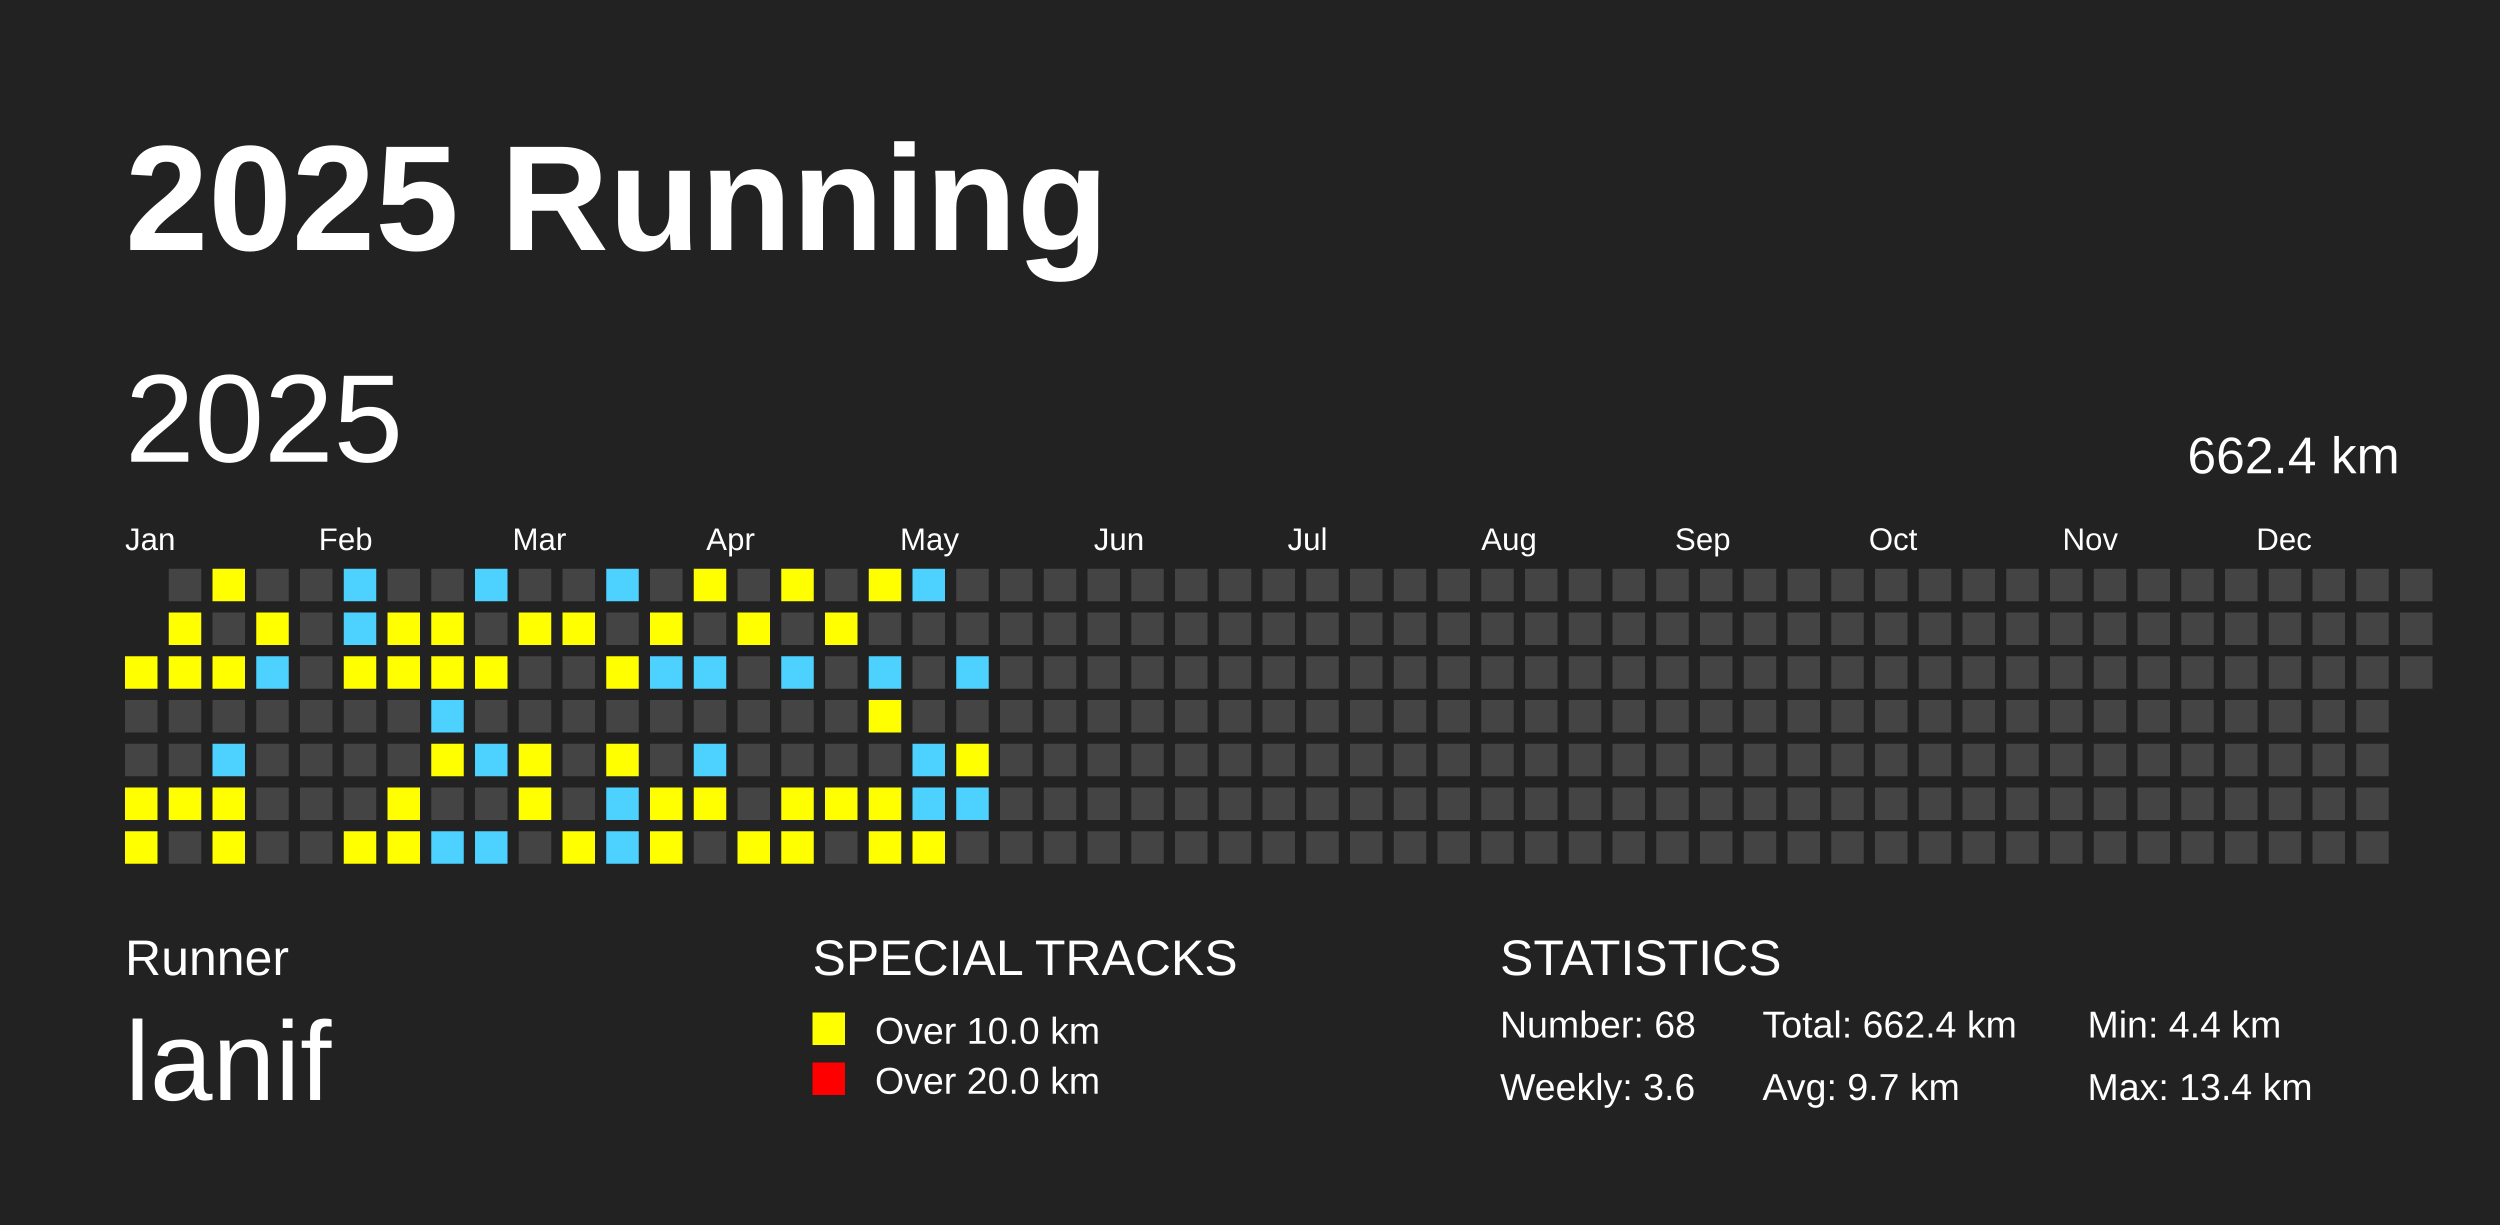
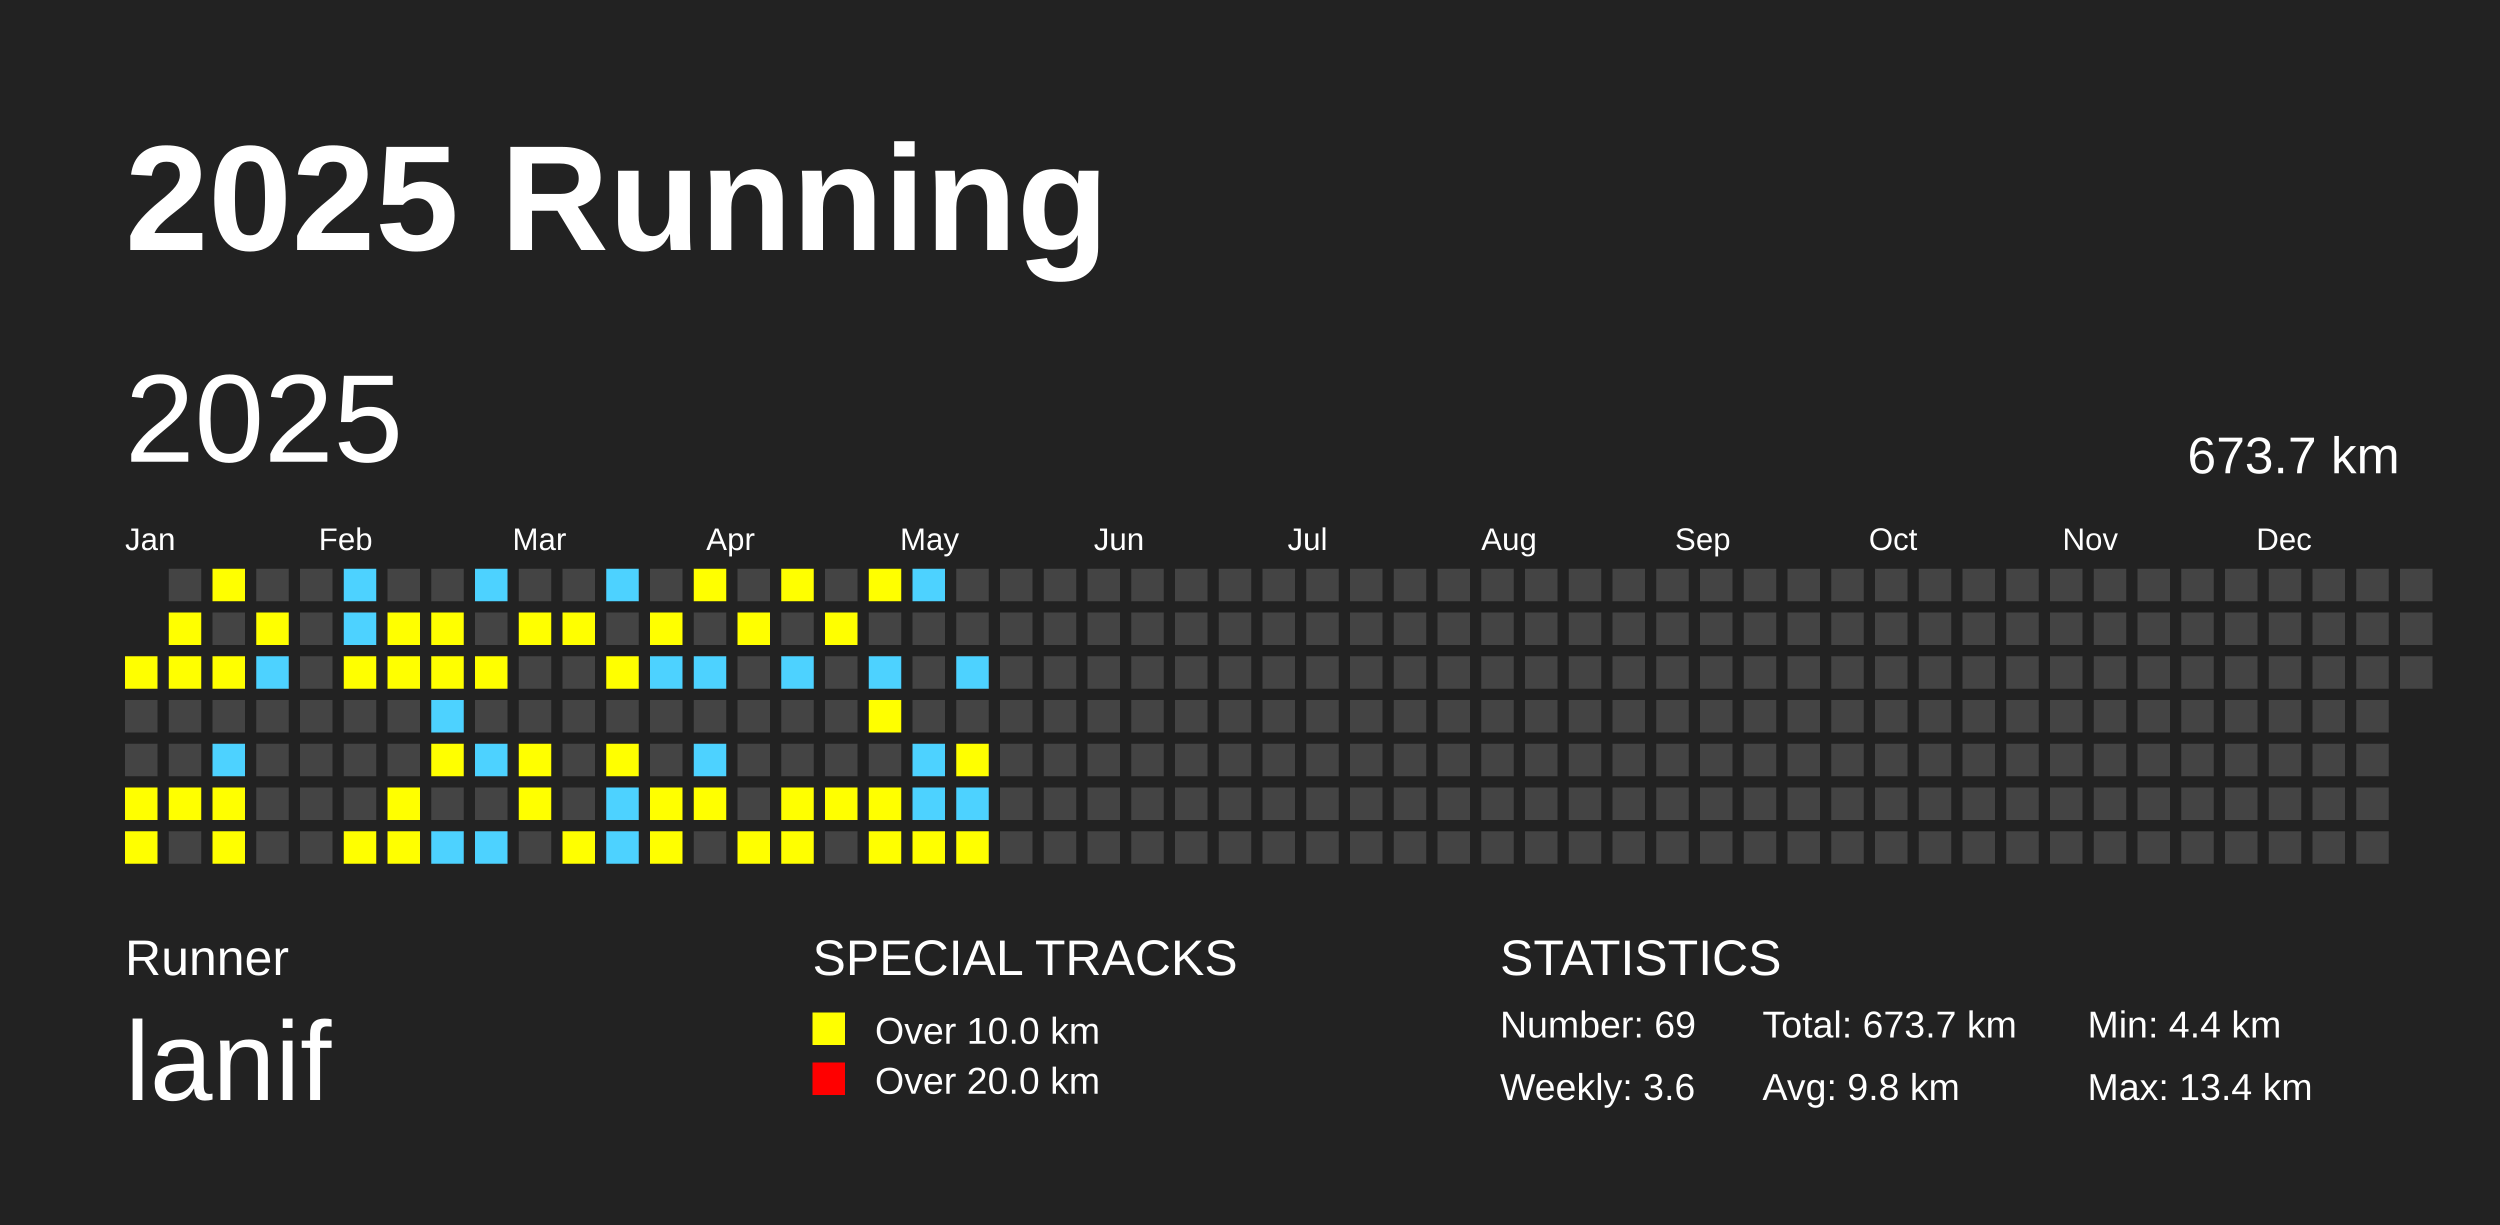
<svg xmlns="http://www.w3.org/2000/svg" baseProfile="full" height="98mm" version="1.1" viewBox="0,0,200,98" width="200mm">
  <defs />
  <rect fill="#222222" height="98" width="200" x="0" y="0" />
  <text fill="#FFFFFF" style="font-size:12px; font-family:Arial; font-weight:bold;" x="10" y="20">2025 Running</text>
  <text fill="#FFFFFF" style="font-size:4px; font-family:Arial" x="10" y="78">Runner</text>
  <text fill="#FFFFFF" style="font-size:9px; font-family:Arial" x="10" y="88">lanif</text>
  <text fill="#FFFFFF" style="font-size:4px; font-family:Arial" x="65" y="78">SPECIAL TRACKS</text>
  <rect fill="yellow" height="2.6" width="2.6" x="65" y="81" />
  <text fill="#FFFFFF" style="font-size:3px; font-family:Arial" x="70" y="83.5">Over 10.0 km</text>
  <rect fill="red" height="2.6" width="2.6" x="65" y="85" />
  <text fill="#FFFFFF" style="font-size:3px; font-family:Arial" x="70" y="87.5">Over 20.0 km</text>
  <text fill="#FFFFFF" style="font-size:4px; font-family:Arial" x="120" y="78">STATISTICS</text>
-   <text fill="#FFFFFF" style="font-size:3px; font-family:Arial" x="120" y="83">Number: 68</text>
+   <text fill="#FFFFFF" style="font-size:3px; font-family:Arial" x="120" y="83">Number: 69</text>
  <text fill="#FFFFFF" style="font-size:3px; font-family:Arial" x="120" y="88">Weekly: 3.6</text>
-   <text fill="#FFFFFF" style="font-size:3px; font-family:Arial" x="141" y="83">Total: 662.4 km</text>
-   <text fill="#FFFFFF" style="font-size:3px; font-family:Arial" x="141" y="88">Avg: 9.7 km</text>
+   <text fill="#FFFFFF" style="font-size:3px; font-family:Arial" x="141" y="83">Total: 673.7 km</text>
+   <text fill="#FFFFFF" style="font-size:3px; font-family:Arial" x="141" y="88">Avg: 9.8 km</text>
  <text fill="#FFFFFF" style="font-size:3px; font-family:Arial" x="167" y="83">Min: 4.4 km</text>
  <text fill="#FFFFFF" style="font-size:3px; font-family:Arial" x="167" y="88">Max: 13.4 km</text>
  <text dominant-baseline="hanging" fill="#FFFFFF" style="font-size:10.0px; font-family:Arial;" x="10" y="30">2025</text>
-   <text dominant-baseline="hanging" fill="#FFFFFF" style="font-size:4.125px; font-family:Arial;" x="175" y="35">662.4 km</text>
+   <text dominant-baseline="hanging" fill="#FFFFFF" style="font-size:4.125px; font-family:Arial;" x="175" y="35">673.7 km</text>
  <text fill="#FFFFFF" style="font-size:2.5px; font-family:Arial" x="10.0" y="44">Jan</text>
  <text fill="#FFFFFF" style="font-size:2.5px; font-family:Arial" x="25.5" y="44">Feb</text>
  <text fill="#FFFFFF" style="font-size:2.5px; font-family:Arial" x="41.0" y="44">Mar</text>
  <text fill="#FFFFFF" style="font-size:2.5px; font-family:Arial" x="56.5" y="44">Apr</text>
  <text fill="#FFFFFF" style="font-size:2.5px; font-family:Arial" x="72.0" y="44">May</text>
  <text fill="#FFFFFF" style="font-size:2.5px; font-family:Arial" x="87.5" y="44">Jun</text>
  <text fill="#FFFFFF" style="font-size:2.5px; font-family:Arial" x="103.0" y="44">Jul</text>
  <text fill="#FFFFFF" style="font-size:2.5px; font-family:Arial" x="118.5" y="44">Aug</text>
  <text fill="#FFFFFF" style="font-size:2.5px; font-family:Arial" x="134.0" y="44">Sep</text>
  <text fill="#FFFFFF" style="font-size:2.5px; font-family:Arial" x="149.5" y="44">Oct</text>
  <text fill="#FFFFFF" style="font-size:2.5px; font-family:Arial" x="165.0" y="44">Nov</text>
  <text fill="#FFFFFF" style="font-size:2.5px; font-family:Arial" x="180.5" y="44">Dec</text>
  <rect fill="yellow" height="2.6" width="2.6" x="10.0" y="52.5" />
  <rect fill="#444444" height="2.6" width="2.6" x="10.0" y="56.0" />
  <rect fill="#444444" height="2.6" width="2.6" x="10.0" y="59.5" />
  <rect fill="yellow" height="2.6" width="2.6" x="10.0" y="63.0" />
  <rect fill="yellow" height="2.6" width="2.6" x="10.0" y="66.5" />
  <rect fill="#444444" height="2.6" width="2.6" x="13.5" y="45.5" />
  <rect fill="yellow" height="2.6" width="2.6" x="13.5" y="49.0" />
  <rect fill="yellow" height="2.6" width="2.6" x="13.5" y="52.5" />
  <rect fill="#444444" height="2.6" width="2.6" x="13.5" y="56.0" />
  <rect fill="#444444" height="2.6" width="2.6" x="13.5" y="59.5" />
  <rect fill="yellow" height="2.6" width="2.6" x="13.5" y="63.0" />
  <rect fill="#444444" height="2.6" width="2.6" x="13.5" y="66.5" />
  <rect fill="yellow" height="2.6" width="2.6" x="17.0" y="45.5" />
  <rect fill="#444444" height="2.6" width="2.6" x="17.0" y="49.0" />
  <rect fill="yellow" height="2.6" width="2.6" x="17.0" y="52.5" />
  <rect fill="#444444" height="2.6" width="2.6" x="17.0" y="56.0" />
  <rect fill="#4DD2FF" height="2.6" width="2.6" x="17.0" y="59.5" />
  <rect fill="yellow" height="2.6" width="2.6" x="17.0" y="63.0" />
  <rect fill="yellow" height="2.6" width="2.6" x="17.0" y="66.5" />
  <rect fill="#444444" height="2.6" width="2.6" x="20.5" y="45.5" />
  <rect fill="yellow" height="2.6" width="2.6" x="20.5" y="49.0" />
  <rect fill="#4DD2FF" height="2.6" width="2.6" x="20.5" y="52.5" />
  <rect fill="#444444" height="2.6" width="2.6" x="20.5" y="56.0" />
  <rect fill="#444444" height="2.6" width="2.6" x="20.5" y="59.5" />
  <rect fill="#444444" height="2.6" width="2.6" x="20.5" y="63.0" />
  <rect fill="#444444" height="2.6" width="2.6" x="20.5" y="66.5" />
  <rect fill="#444444" height="2.6" width="2.6" x="24.0" y="45.5" />
  <rect fill="#444444" height="2.6" width="2.6" x="24.0" y="49.0" />
  <rect fill="#444444" height="2.6" width="2.6" x="24.0" y="52.5" />
  <rect fill="#444444" height="2.6" width="2.6" x="24.0" y="56.0" />
  <rect fill="#444444" height="2.6" width="2.6" x="24.0" y="59.5" />
  <rect fill="#444444" height="2.6" width="2.6" x="24.0" y="63.0" />
  <rect fill="#444444" height="2.6" width="2.6" x="24.0" y="66.5" />
  <rect fill="#4DD2FF" height="2.6" width="2.6" x="27.5" y="45.5" />
  <rect fill="#4DD2FF" height="2.6" width="2.6" x="27.5" y="49.0" />
  <rect fill="yellow" height="2.6" width="2.6" x="27.5" y="52.5" />
  <rect fill="#444444" height="2.6" width="2.6" x="27.5" y="56.0" />
  <rect fill="#444444" height="2.6" width="2.6" x="27.5" y="59.5" />
  <rect fill="#444444" height="2.6" width="2.6" x="27.5" y="63.0" />
  <rect fill="yellow" height="2.6" width="2.6" x="27.5" y="66.5" />
  <rect fill="#444444" height="2.6" width="2.6" x="31.0" y="45.5" />
  <rect fill="yellow" height="2.6" width="2.6" x="31.0" y="49.0" />
  <rect fill="yellow" height="2.6" width="2.6" x="31.0" y="52.5" />
  <rect fill="#444444" height="2.6" width="2.6" x="31.0" y="56.0" />
  <rect fill="#444444" height="2.6" width="2.6" x="31.0" y="59.5" />
  <rect fill="yellow" height="2.6" width="2.6" x="31.0" y="63.0" />
  <rect fill="yellow" height="2.6" width="2.6" x="31.0" y="66.5" />
  <rect fill="#444444" height="2.6" width="2.6" x="34.5" y="45.5" />
  <rect fill="yellow" height="2.6" width="2.6" x="34.5" y="49.0" />
  <rect fill="yellow" height="2.6" width="2.6" x="34.5" y="52.5" />
  <rect fill="#4DD2FF" height="2.6" width="2.6" x="34.5" y="56.0" />
  <rect fill="yellow" height="2.6" width="2.6" x="34.5" y="59.5" />
  <rect fill="#444444" height="2.6" width="2.6" x="34.5" y="63.0" />
  <rect fill="#4DD2FF" height="2.6" width="2.6" x="34.5" y="66.5" />
  <rect fill="#4DD2FF" height="2.6" width="2.6" x="38.0" y="45.5" />
  <rect fill="#444444" height="2.6" width="2.6" x="38.0" y="49.0" />
  <rect fill="yellow" height="2.6" width="2.6" x="38.0" y="52.5" />
  <rect fill="#444444" height="2.6" width="2.6" x="38.0" y="56.0" />
  <rect fill="#4DD2FF" height="2.6" width="2.6" x="38.0" y="59.5" />
  <rect fill="#444444" height="2.6" width="2.6" x="38.0" y="63.0" />
  <rect fill="#4DD2FF" height="2.6" width="2.6" x="38.0" y="66.5" />
  <rect fill="#444444" height="2.6" width="2.6" x="41.5" y="45.5" />
  <rect fill="yellow" height="2.6" width="2.6" x="41.5" y="49.0" />
  <rect fill="#444444" height="2.6" width="2.6" x="41.5" y="52.5" />
  <rect fill="#444444" height="2.6" width="2.6" x="41.5" y="56.0" />
  <rect fill="yellow" height="2.6" width="2.6" x="41.5" y="59.5" />
  <rect fill="yellow" height="2.6" width="2.6" x="41.5" y="63.0" />
  <rect fill="#444444" height="2.6" width="2.6" x="41.5" y="66.5" />
  <rect fill="#444444" height="2.6" width="2.6" x="45.0" y="45.5" />
  <rect fill="yellow" height="2.6" width="2.6" x="45.0" y="49.0" />
  <rect fill="#444444" height="2.6" width="2.6" x="45.0" y="52.5" />
  <rect fill="#444444" height="2.6" width="2.6" x="45.0" y="56.0" />
  <rect fill="#444444" height="2.6" width="2.6" x="45.0" y="59.5" />
  <rect fill="#444444" height="2.6" width="2.6" x="45.0" y="63.0" />
  <rect fill="yellow" height="2.6" width="2.6" x="45.0" y="66.5" />
  <rect fill="#4DD2FF" height="2.6" width="2.6" x="48.5" y="45.5" />
  <rect fill="#444444" height="2.6" width="2.6" x="48.5" y="49.0" />
  <rect fill="yellow" height="2.6" width="2.6" x="48.5" y="52.5" />
  <rect fill="#444444" height="2.6" width="2.6" x="48.5" y="56.0" />
  <rect fill="yellow" height="2.6" width="2.6" x="48.5" y="59.5" />
  <rect fill="#4DD2FF" height="2.6" width="2.6" x="48.5" y="63.0" />
  <rect fill="#4DD2FF" height="2.6" width="2.6" x="48.5" y="66.5" />
  <rect fill="#444444" height="2.6" width="2.6" x="52.0" y="45.5" />
  <rect fill="yellow" height="2.6" width="2.6" x="52.0" y="49.0" />
  <rect fill="#4DD2FF" height="2.6" width="2.6" x="52.0" y="52.5" />
  <rect fill="#444444" height="2.6" width="2.6" x="52.0" y="56.0" />
  <rect fill="#444444" height="2.6" width="2.6" x="52.0" y="59.5" />
  <rect fill="yellow" height="2.6" width="2.6" x="52.0" y="63.0" />
  <rect fill="yellow" height="2.6" width="2.6" x="52.0" y="66.5" />
  <rect fill="yellow" height="2.6" width="2.6" x="55.5" y="45.5" />
  <rect fill="#444444" height="2.6" width="2.6" x="55.5" y="49.0" />
  <rect fill="#4DD2FF" height="2.6" width="2.6" x="55.5" y="52.5" />
  <rect fill="#444444" height="2.6" width="2.6" x="55.5" y="56.0" />
  <rect fill="#4DD2FF" height="2.6" width="2.6" x="55.5" y="59.5" />
  <rect fill="yellow" height="2.6" width="2.6" x="55.5" y="63.0" />
  <rect fill="#444444" height="2.6" width="2.6" x="55.5" y="66.5" />
  <rect fill="#444444" height="2.6" width="2.6" x="59.0" y="45.5" />
  <rect fill="yellow" height="2.6" width="2.6" x="59.0" y="49.0" />
  <rect fill="#444444" height="2.6" width="2.6" x="59.0" y="52.5" />
  <rect fill="#444444" height="2.6" width="2.6" x="59.0" y="56.0" />
  <rect fill="#444444" height="2.6" width="2.6" x="59.0" y="59.5" />
  <rect fill="#444444" height="2.6" width="2.6" x="59.0" y="63.0" />
  <rect fill="yellow" height="2.6" width="2.6" x="59.0" y="66.5" />
  <rect fill="yellow" height="2.6" width="2.6" x="62.5" y="45.5" />
  <rect fill="#444444" height="2.6" width="2.6" x="62.5" y="49.0" />
  <rect fill="#4DD2FF" height="2.6" width="2.6" x="62.5" y="52.5" />
  <rect fill="#444444" height="2.6" width="2.6" x="62.5" y="56.0" />
  <rect fill="#444444" height="2.6" width="2.6" x="62.5" y="59.5" />
  <rect fill="yellow" height="2.6" width="2.6" x="62.5" y="63.0" />
  <rect fill="yellow" height="2.6" width="2.6" x="62.5" y="66.5" />
  <rect fill="#444444" height="2.6" width="2.6" x="66.0" y="45.5" />
  <rect fill="yellow" height="2.6" width="2.6" x="66.0" y="49.0" />
  <rect fill="#444444" height="2.6" width="2.6" x="66.0" y="52.5" />
  <rect fill="#444444" height="2.6" width="2.6" x="66.0" y="56.0" />
  <rect fill="#444444" height="2.6" width="2.6" x="66.0" y="59.5" />
  <rect fill="yellow" height="2.6" width="2.6" x="66.0" y="63.0" />
  <rect fill="#444444" height="2.6" width="2.6" x="66.0" y="66.5" />
  <rect fill="yellow" height="2.6" width="2.6" x="69.5" y="45.5" />
  <rect fill="#444444" height="2.6" width="2.6" x="69.5" y="49.0" />
  <rect fill="#4DD2FF" height="2.6" width="2.6" x="69.5" y="52.5" />
  <rect fill="yellow" height="2.6" width="2.6" x="69.5" y="56.0" />
  <rect fill="#444444" height="2.6" width="2.6" x="69.5" y="59.5" />
  <rect fill="yellow" height="2.6" width="2.6" x="69.5" y="63.0" />
  <rect fill="yellow" height="2.6" width="2.6" x="69.5" y="66.5" />
  <rect fill="#4DD2FF" height="2.6" width="2.6" x="73.0" y="45.5" />
  <rect fill="#444444" height="2.6" width="2.6" x="73.0" y="49.0" />
  <rect fill="#444444" height="2.6" width="2.6" x="73.0" y="52.5" />
  <rect fill="#444444" height="2.6" width="2.6" x="73.0" y="56.0" />
  <rect fill="#4DD2FF" height="2.6" width="2.6" x="73.0" y="59.5" />
  <rect fill="#4DD2FF" height="2.6" width="2.6" x="73.0" y="63.0" />
  <rect fill="yellow" height="2.6" width="2.6" x="73.0" y="66.5" />
  <rect fill="#444444" height="2.6" width="2.6" x="76.5" y="45.5" />
  <rect fill="#444444" height="2.6" width="2.6" x="76.5" y="49.0" />
  <rect fill="#4DD2FF" height="2.6" width="2.6" x="76.5" y="52.5" />
  <rect fill="#444444" height="2.6" width="2.6" x="76.5" y="56.0" />
  <rect fill="yellow" height="2.6" width="2.6" x="76.5" y="59.5" />
  <rect fill="#4DD2FF" height="2.6" width="2.6" x="76.5" y="63.0" />
-   <rect fill="#444444" height="2.6" width="2.6" x="76.5" y="66.5" />
+   <rect fill="yellow" height="2.6" width="2.6" x="76.5" y="66.5" />
  <rect fill="#444444" height="2.6" width="2.6" x="80.0" y="45.5" />
  <rect fill="#444444" height="2.6" width="2.6" x="80.0" y="49.0" />
  <rect fill="#444444" height="2.6" width="2.6" x="80.0" y="52.5" />
  <rect fill="#444444" height="2.6" width="2.6" x="80.0" y="56.0" />
  <rect fill="#444444" height="2.6" width="2.6" x="80.0" y="59.5" />
  <rect fill="#444444" height="2.6" width="2.6" x="80.0" y="63.0" />
  <rect fill="#444444" height="2.6" width="2.6" x="80.0" y="66.5" />
  <rect fill="#444444" height="2.6" width="2.6" x="83.5" y="45.5" />
  <rect fill="#444444" height="2.6" width="2.6" x="83.5" y="49.0" />
  <rect fill="#444444" height="2.6" width="2.6" x="83.5" y="52.5" />
  <rect fill="#444444" height="2.6" width="2.6" x="83.5" y="56.0" />
  <rect fill="#444444" height="2.6" width="2.6" x="83.5" y="59.5" />
  <rect fill="#444444" height="2.6" width="2.6" x="83.5" y="63.0" />
  <rect fill="#444444" height="2.6" width="2.6" x="83.5" y="66.5" />
  <rect fill="#444444" height="2.6" width="2.6" x="87.0" y="45.5" />
  <rect fill="#444444" height="2.6" width="2.6" x="87.0" y="49.0" />
  <rect fill="#444444" height="2.6" width="2.6" x="87.0" y="52.5" />
  <rect fill="#444444" height="2.6" width="2.6" x="87.0" y="56.0" />
  <rect fill="#444444" height="2.6" width="2.6" x="87.0" y="59.5" />
  <rect fill="#444444" height="2.6" width="2.6" x="87.0" y="63.0" />
  <rect fill="#444444" height="2.6" width="2.6" x="87.0" y="66.5" />
  <rect fill="#444444" height="2.6" width="2.6" x="90.5" y="45.5" />
  <rect fill="#444444" height="2.6" width="2.6" x="90.5" y="49.0" />
  <rect fill="#444444" height="2.6" width="2.6" x="90.5" y="52.5" />
  <rect fill="#444444" height="2.6" width="2.6" x="90.5" y="56.0" />
  <rect fill="#444444" height="2.6" width="2.6" x="90.5" y="59.5" />
  <rect fill="#444444" height="2.6" width="2.6" x="90.5" y="63.0" />
  <rect fill="#444444" height="2.6" width="2.6" x="90.5" y="66.5" />
  <rect fill="#444444" height="2.6" width="2.6" x="94.0" y="45.5" />
  <rect fill="#444444" height="2.6" width="2.6" x="94.0" y="49.0" />
  <rect fill="#444444" height="2.6" width="2.6" x="94.0" y="52.5" />
  <rect fill="#444444" height="2.6" width="2.6" x="94.0" y="56.0" />
  <rect fill="#444444" height="2.6" width="2.6" x="94.0" y="59.5" />
  <rect fill="#444444" height="2.6" width="2.6" x="94.0" y="63.0" />
  <rect fill="#444444" height="2.6" width="2.6" x="94.0" y="66.5" />
  <rect fill="#444444" height="2.6" width="2.6" x="97.5" y="45.5" />
  <rect fill="#444444" height="2.6" width="2.6" x="97.5" y="49.0" />
  <rect fill="#444444" height="2.6" width="2.6" x="97.5" y="52.5" />
  <rect fill="#444444" height="2.6" width="2.6" x="97.5" y="56.0" />
  <rect fill="#444444" height="2.6" width="2.6" x="97.5" y="59.5" />
  <rect fill="#444444" height="2.6" width="2.6" x="97.5" y="63.0" />
  <rect fill="#444444" height="2.6" width="2.6" x="97.5" y="66.5" />
  <rect fill="#444444" height="2.6" width="2.6" x="101.0" y="45.5" />
  <rect fill="#444444" height="2.6" width="2.6" x="101.0" y="49.0" />
  <rect fill="#444444" height="2.6" width="2.6" x="101.0" y="52.5" />
  <rect fill="#444444" height="2.6" width="2.6" x="101.0" y="56.0" />
  <rect fill="#444444" height="2.6" width="2.6" x="101.0" y="59.5" />
  <rect fill="#444444" height="2.6" width="2.6" x="101.0" y="63.0" />
  <rect fill="#444444" height="2.6" width="2.6" x="101.0" y="66.5" />
  <rect fill="#444444" height="2.6" width="2.6" x="104.5" y="45.5" />
  <rect fill="#444444" height="2.6" width="2.6" x="104.5" y="49.0" />
  <rect fill="#444444" height="2.6" width="2.6" x="104.5" y="52.5" />
  <rect fill="#444444" height="2.6" width="2.6" x="104.5" y="56.0" />
  <rect fill="#444444" height="2.6" width="2.6" x="104.5" y="59.5" />
  <rect fill="#444444" height="2.6" width="2.6" x="104.5" y="63.0" />
  <rect fill="#444444" height="2.6" width="2.6" x="104.5" y="66.5" />
  <rect fill="#444444" height="2.6" width="2.6" x="108.0" y="45.5" />
  <rect fill="#444444" height="2.6" width="2.6" x="108.0" y="49.0" />
  <rect fill="#444444" height="2.6" width="2.6" x="108.0" y="52.5" />
  <rect fill="#444444" height="2.6" width="2.6" x="108.0" y="56.0" />
  <rect fill="#444444" height="2.6" width="2.6" x="108.0" y="59.5" />
  <rect fill="#444444" height="2.6" width="2.6" x="108.0" y="63.0" />
  <rect fill="#444444" height="2.6" width="2.6" x="108.0" y="66.5" />
  <rect fill="#444444" height="2.6" width="2.6" x="111.5" y="45.5" />
  <rect fill="#444444" height="2.6" width="2.6" x="111.5" y="49.0" />
  <rect fill="#444444" height="2.6" width="2.6" x="111.5" y="52.5" />
  <rect fill="#444444" height="2.6" width="2.6" x="111.5" y="56.0" />
  <rect fill="#444444" height="2.6" width="2.6" x="111.5" y="59.5" />
  <rect fill="#444444" height="2.6" width="2.6" x="111.5" y="63.0" />
  <rect fill="#444444" height="2.6" width="2.6" x="111.5" y="66.5" />
  <rect fill="#444444" height="2.6" width="2.6" x="115.0" y="45.5" />
  <rect fill="#444444" height="2.6" width="2.6" x="115.0" y="49.0" />
  <rect fill="#444444" height="2.6" width="2.6" x="115.0" y="52.5" />
  <rect fill="#444444" height="2.6" width="2.6" x="115.0" y="56.0" />
  <rect fill="#444444" height="2.6" width="2.6" x="115.0" y="59.5" />
  <rect fill="#444444" height="2.6" width="2.6" x="115.0" y="63.0" />
  <rect fill="#444444" height="2.6" width="2.6" x="115.0" y="66.5" />
  <rect fill="#444444" height="2.6" width="2.6" x="118.5" y="45.5" />
  <rect fill="#444444" height="2.6" width="2.6" x="118.5" y="49.0" />
  <rect fill="#444444" height="2.6" width="2.6" x="118.5" y="52.5" />
  <rect fill="#444444" height="2.6" width="2.6" x="118.5" y="56.0" />
  <rect fill="#444444" height="2.6" width="2.6" x="118.5" y="59.5" />
  <rect fill="#444444" height="2.6" width="2.6" x="118.5" y="63.0" />
  <rect fill="#444444" height="2.6" width="2.6" x="118.5" y="66.5" />
  <rect fill="#444444" height="2.6" width="2.6" x="122.0" y="45.5" />
  <rect fill="#444444" height="2.6" width="2.6" x="122.0" y="49.0" />
  <rect fill="#444444" height="2.6" width="2.6" x="122.0" y="52.5" />
  <rect fill="#444444" height="2.6" width="2.6" x="122.0" y="56.0" />
  <rect fill="#444444" height="2.6" width="2.6" x="122.0" y="59.5" />
  <rect fill="#444444" height="2.6" width="2.6" x="122.0" y="63.0" />
  <rect fill="#444444" height="2.6" width="2.6" x="122.0" y="66.5" />
  <rect fill="#444444" height="2.6" width="2.6" x="125.5" y="45.5" />
  <rect fill="#444444" height="2.6" width="2.6" x="125.5" y="49.0" />
  <rect fill="#444444" height="2.6" width="2.6" x="125.5" y="52.5" />
  <rect fill="#444444" height="2.6" width="2.6" x="125.5" y="56.0" />
  <rect fill="#444444" height="2.6" width="2.6" x="125.5" y="59.5" />
  <rect fill="#444444" height="2.6" width="2.6" x="125.5" y="63.0" />
  <rect fill="#444444" height="2.6" width="2.6" x="125.5" y="66.5" />
  <rect fill="#444444" height="2.6" width="2.6" x="129.0" y="45.5" />
  <rect fill="#444444" height="2.6" width="2.6" x="129.0" y="49.0" />
  <rect fill="#444444" height="2.6" width="2.6" x="129.0" y="52.5" />
  <rect fill="#444444" height="2.6" width="2.6" x="129.0" y="56.0" />
  <rect fill="#444444" height="2.6" width="2.6" x="129.0" y="59.5" />
  <rect fill="#444444" height="2.6" width="2.6" x="129.0" y="63.0" />
  <rect fill="#444444" height="2.6" width="2.6" x="129.0" y="66.5" />
  <rect fill="#444444" height="2.6" width="2.6" x="132.5" y="45.5" />
  <rect fill="#444444" height="2.6" width="2.6" x="132.5" y="49.0" />
  <rect fill="#444444" height="2.6" width="2.6" x="132.5" y="52.5" />
  <rect fill="#444444" height="2.6" width="2.6" x="132.5" y="56.0" />
  <rect fill="#444444" height="2.6" width="2.6" x="132.5" y="59.5" />
  <rect fill="#444444" height="2.6" width="2.6" x="132.5" y="63.0" />
  <rect fill="#444444" height="2.6" width="2.6" x="132.5" y="66.5" />
  <rect fill="#444444" height="2.6" width="2.6" x="136.0" y="45.5" />
  <rect fill="#444444" height="2.6" width="2.6" x="136.0" y="49.0" />
  <rect fill="#444444" height="2.6" width="2.6" x="136.0" y="52.5" />
  <rect fill="#444444" height="2.6" width="2.6" x="136.0" y="56.0" />
  <rect fill="#444444" height="2.6" width="2.6" x="136.0" y="59.5" />
  <rect fill="#444444" height="2.6" width="2.6" x="136.0" y="63.0" />
  <rect fill="#444444" height="2.6" width="2.6" x="136.0" y="66.5" />
  <rect fill="#444444" height="2.6" width="2.6" x="139.5" y="45.5" />
  <rect fill="#444444" height="2.6" width="2.6" x="139.5" y="49.0" />
  <rect fill="#444444" height="2.6" width="2.6" x="139.5" y="52.5" />
  <rect fill="#444444" height="2.6" width="2.6" x="139.5" y="56.0" />
  <rect fill="#444444" height="2.6" width="2.6" x="139.5" y="59.5" />
  <rect fill="#444444" height="2.6" width="2.6" x="139.5" y="63.0" />
  <rect fill="#444444" height="2.6" width="2.6" x="139.5" y="66.5" />
  <rect fill="#444444" height="2.6" width="2.6" x="143.0" y="45.5" />
  <rect fill="#444444" height="2.6" width="2.6" x="143.0" y="49.0" />
  <rect fill="#444444" height="2.6" width="2.6" x="143.0" y="52.5" />
  <rect fill="#444444" height="2.6" width="2.6" x="143.0" y="56.0" />
  <rect fill="#444444" height="2.6" width="2.6" x="143.0" y="59.5" />
  <rect fill="#444444" height="2.6" width="2.6" x="143.0" y="63.0" />
  <rect fill="#444444" height="2.6" width="2.6" x="143.0" y="66.5" />
  <rect fill="#444444" height="2.6" width="2.6" x="146.5" y="45.5" />
  <rect fill="#444444" height="2.6" width="2.6" x="146.5" y="49.0" />
  <rect fill="#444444" height="2.6" width="2.6" x="146.5" y="52.5" />
  <rect fill="#444444" height="2.6" width="2.6" x="146.5" y="56.0" />
  <rect fill="#444444" height="2.6" width="2.6" x="146.5" y="59.5" />
  <rect fill="#444444" height="2.6" width="2.6" x="146.5" y="63.0" />
  <rect fill="#444444" height="2.6" width="2.6" x="146.5" y="66.5" />
  <rect fill="#444444" height="2.6" width="2.6" x="150.0" y="45.5" />
  <rect fill="#444444" height="2.6" width="2.6" x="150.0" y="49.0" />
  <rect fill="#444444" height="2.6" width="2.6" x="150.0" y="52.5" />
  <rect fill="#444444" height="2.6" width="2.6" x="150.0" y="56.0" />
  <rect fill="#444444" height="2.6" width="2.6" x="150.0" y="59.5" />
  <rect fill="#444444" height="2.6" width="2.6" x="150.0" y="63.0" />
  <rect fill="#444444" height="2.6" width="2.6" x="150.0" y="66.5" />
  <rect fill="#444444" height="2.6" width="2.6" x="153.5" y="45.5" />
  <rect fill="#444444" height="2.6" width="2.6" x="153.5" y="49.0" />
  <rect fill="#444444" height="2.6" width="2.6" x="153.5" y="52.5" />
  <rect fill="#444444" height="2.6" width="2.6" x="153.5" y="56.0" />
  <rect fill="#444444" height="2.6" width="2.6" x="153.5" y="59.5" />
  <rect fill="#444444" height="2.6" width="2.6" x="153.5" y="63.0" />
  <rect fill="#444444" height="2.6" width="2.6" x="153.5" y="66.5" />
  <rect fill="#444444" height="2.6" width="2.6" x="157.0" y="45.5" />
  <rect fill="#444444" height="2.6" width="2.6" x="157.0" y="49.0" />
  <rect fill="#444444" height="2.6" width="2.6" x="157.0" y="52.5" />
  <rect fill="#444444" height="2.6" width="2.6" x="157.0" y="56.0" />
  <rect fill="#444444" height="2.6" width="2.6" x="157.0" y="59.5" />
  <rect fill="#444444" height="2.6" width="2.6" x="157.0" y="63.0" />
  <rect fill="#444444" height="2.6" width="2.6" x="157.0" y="66.5" />
  <rect fill="#444444" height="2.6" width="2.6" x="160.5" y="45.5" />
  <rect fill="#444444" height="2.6" width="2.6" x="160.5" y="49.0" />
  <rect fill="#444444" height="2.6" width="2.6" x="160.5" y="52.5" />
  <rect fill="#444444" height="2.6" width="2.6" x="160.5" y="56.0" />
  <rect fill="#444444" height="2.6" width="2.6" x="160.5" y="59.5" />
  <rect fill="#444444" height="2.6" width="2.6" x="160.5" y="63.0" />
  <rect fill="#444444" height="2.6" width="2.6" x="160.5" y="66.5" />
  <rect fill="#444444" height="2.6" width="2.6" x="164.0" y="45.5" />
  <rect fill="#444444" height="2.6" width="2.6" x="164.0" y="49.0" />
  <rect fill="#444444" height="2.6" width="2.6" x="164.0" y="52.5" />
  <rect fill="#444444" height="2.6" width="2.6" x="164.0" y="56.0" />
  <rect fill="#444444" height="2.6" width="2.6" x="164.0" y="59.5" />
  <rect fill="#444444" height="2.6" width="2.6" x="164.0" y="63.0" />
  <rect fill="#444444" height="2.6" width="2.6" x="164.0" y="66.5" />
  <rect fill="#444444" height="2.6" width="2.6" x="167.5" y="45.5" />
  <rect fill="#444444" height="2.6" width="2.6" x="167.5" y="49.0" />
  <rect fill="#444444" height="2.6" width="2.6" x="167.5" y="52.5" />
  <rect fill="#444444" height="2.6" width="2.6" x="167.5" y="56.0" />
  <rect fill="#444444" height="2.6" width="2.6" x="167.5" y="59.5" />
  <rect fill="#444444" height="2.6" width="2.6" x="167.5" y="63.0" />
  <rect fill="#444444" height="2.6" width="2.6" x="167.5" y="66.5" />
  <rect fill="#444444" height="2.6" width="2.6" x="171.0" y="45.5" />
  <rect fill="#444444" height="2.6" width="2.6" x="171.0" y="49.0" />
  <rect fill="#444444" height="2.6" width="2.6" x="171.0" y="52.5" />
  <rect fill="#444444" height="2.6" width="2.6" x="171.0" y="56.0" />
  <rect fill="#444444" height="2.6" width="2.6" x="171.0" y="59.5" />
  <rect fill="#444444" height="2.6" width="2.6" x="171.0" y="63.0" />
  <rect fill="#444444" height="2.6" width="2.6" x="171.0" y="66.5" />
  <rect fill="#444444" height="2.6" width="2.6" x="174.5" y="45.5" />
  <rect fill="#444444" height="2.6" width="2.6" x="174.5" y="49.0" />
  <rect fill="#444444" height="2.6" width="2.6" x="174.5" y="52.5" />
  <rect fill="#444444" height="2.6" width="2.6" x="174.5" y="56.0" />
  <rect fill="#444444" height="2.6" width="2.6" x="174.5" y="59.5" />
  <rect fill="#444444" height="2.6" width="2.6" x="174.5" y="63.0" />
  <rect fill="#444444" height="2.6" width="2.6" x="174.5" y="66.5" />
  <rect fill="#444444" height="2.6" width="2.6" x="178.0" y="45.5" />
  <rect fill="#444444" height="2.6" width="2.6" x="178.0" y="49.0" />
  <rect fill="#444444" height="2.6" width="2.6" x="178.0" y="52.5" />
  <rect fill="#444444" height="2.6" width="2.6" x="178.0" y="56.0" />
  <rect fill="#444444" height="2.6" width="2.6" x="178.0" y="59.5" />
  <rect fill="#444444" height="2.6" width="2.6" x="178.0" y="63.0" />
  <rect fill="#444444" height="2.6" width="2.6" x="178.0" y="66.5" />
  <rect fill="#444444" height="2.6" width="2.6" x="181.5" y="45.5" />
  <rect fill="#444444" height="2.6" width="2.6" x="181.5" y="49.0" />
  <rect fill="#444444" height="2.6" width="2.6" x="181.5" y="52.5" />
  <rect fill="#444444" height="2.6" width="2.6" x="181.5" y="56.0" />
  <rect fill="#444444" height="2.6" width="2.6" x="181.5" y="59.5" />
  <rect fill="#444444" height="2.6" width="2.6" x="181.5" y="63.0" />
  <rect fill="#444444" height="2.6" width="2.6" x="181.5" y="66.5" />
  <rect fill="#444444" height="2.6" width="2.6" x="185.0" y="45.5" />
  <rect fill="#444444" height="2.6" width="2.6" x="185.0" y="49.0" />
  <rect fill="#444444" height="2.6" width="2.6" x="185.0" y="52.5" />
  <rect fill="#444444" height="2.6" width="2.6" x="185.0" y="56.0" />
  <rect fill="#444444" height="2.6" width="2.6" x="185.0" y="59.5" />
  <rect fill="#444444" height="2.6" width="2.6" x="185.0" y="63.0" />
  <rect fill="#444444" height="2.6" width="2.6" x="185.0" y="66.5" />
  <rect fill="#444444" height="2.6" width="2.6" x="188.5" y="45.5" />
  <rect fill="#444444" height="2.6" width="2.6" x="188.5" y="49.0" />
  <rect fill="#444444" height="2.6" width="2.6" x="188.5" y="52.5" />
  <rect fill="#444444" height="2.6" width="2.6" x="188.5" y="56.0" />
  <rect fill="#444444" height="2.6" width="2.6" x="188.5" y="59.5" />
  <rect fill="#444444" height="2.6" width="2.6" x="188.5" y="63.0" />
  <rect fill="#444444" height="2.6" width="2.6" x="188.5" y="66.5" />
  <rect fill="#444444" height="2.6" width="2.6" x="192.0" y="45.5" />
  <rect fill="#444444" height="2.6" width="2.6" x="192.0" y="49.0" />
  <rect fill="#444444" height="2.6" width="2.6" x="192.0" y="52.5" />
</svg>
